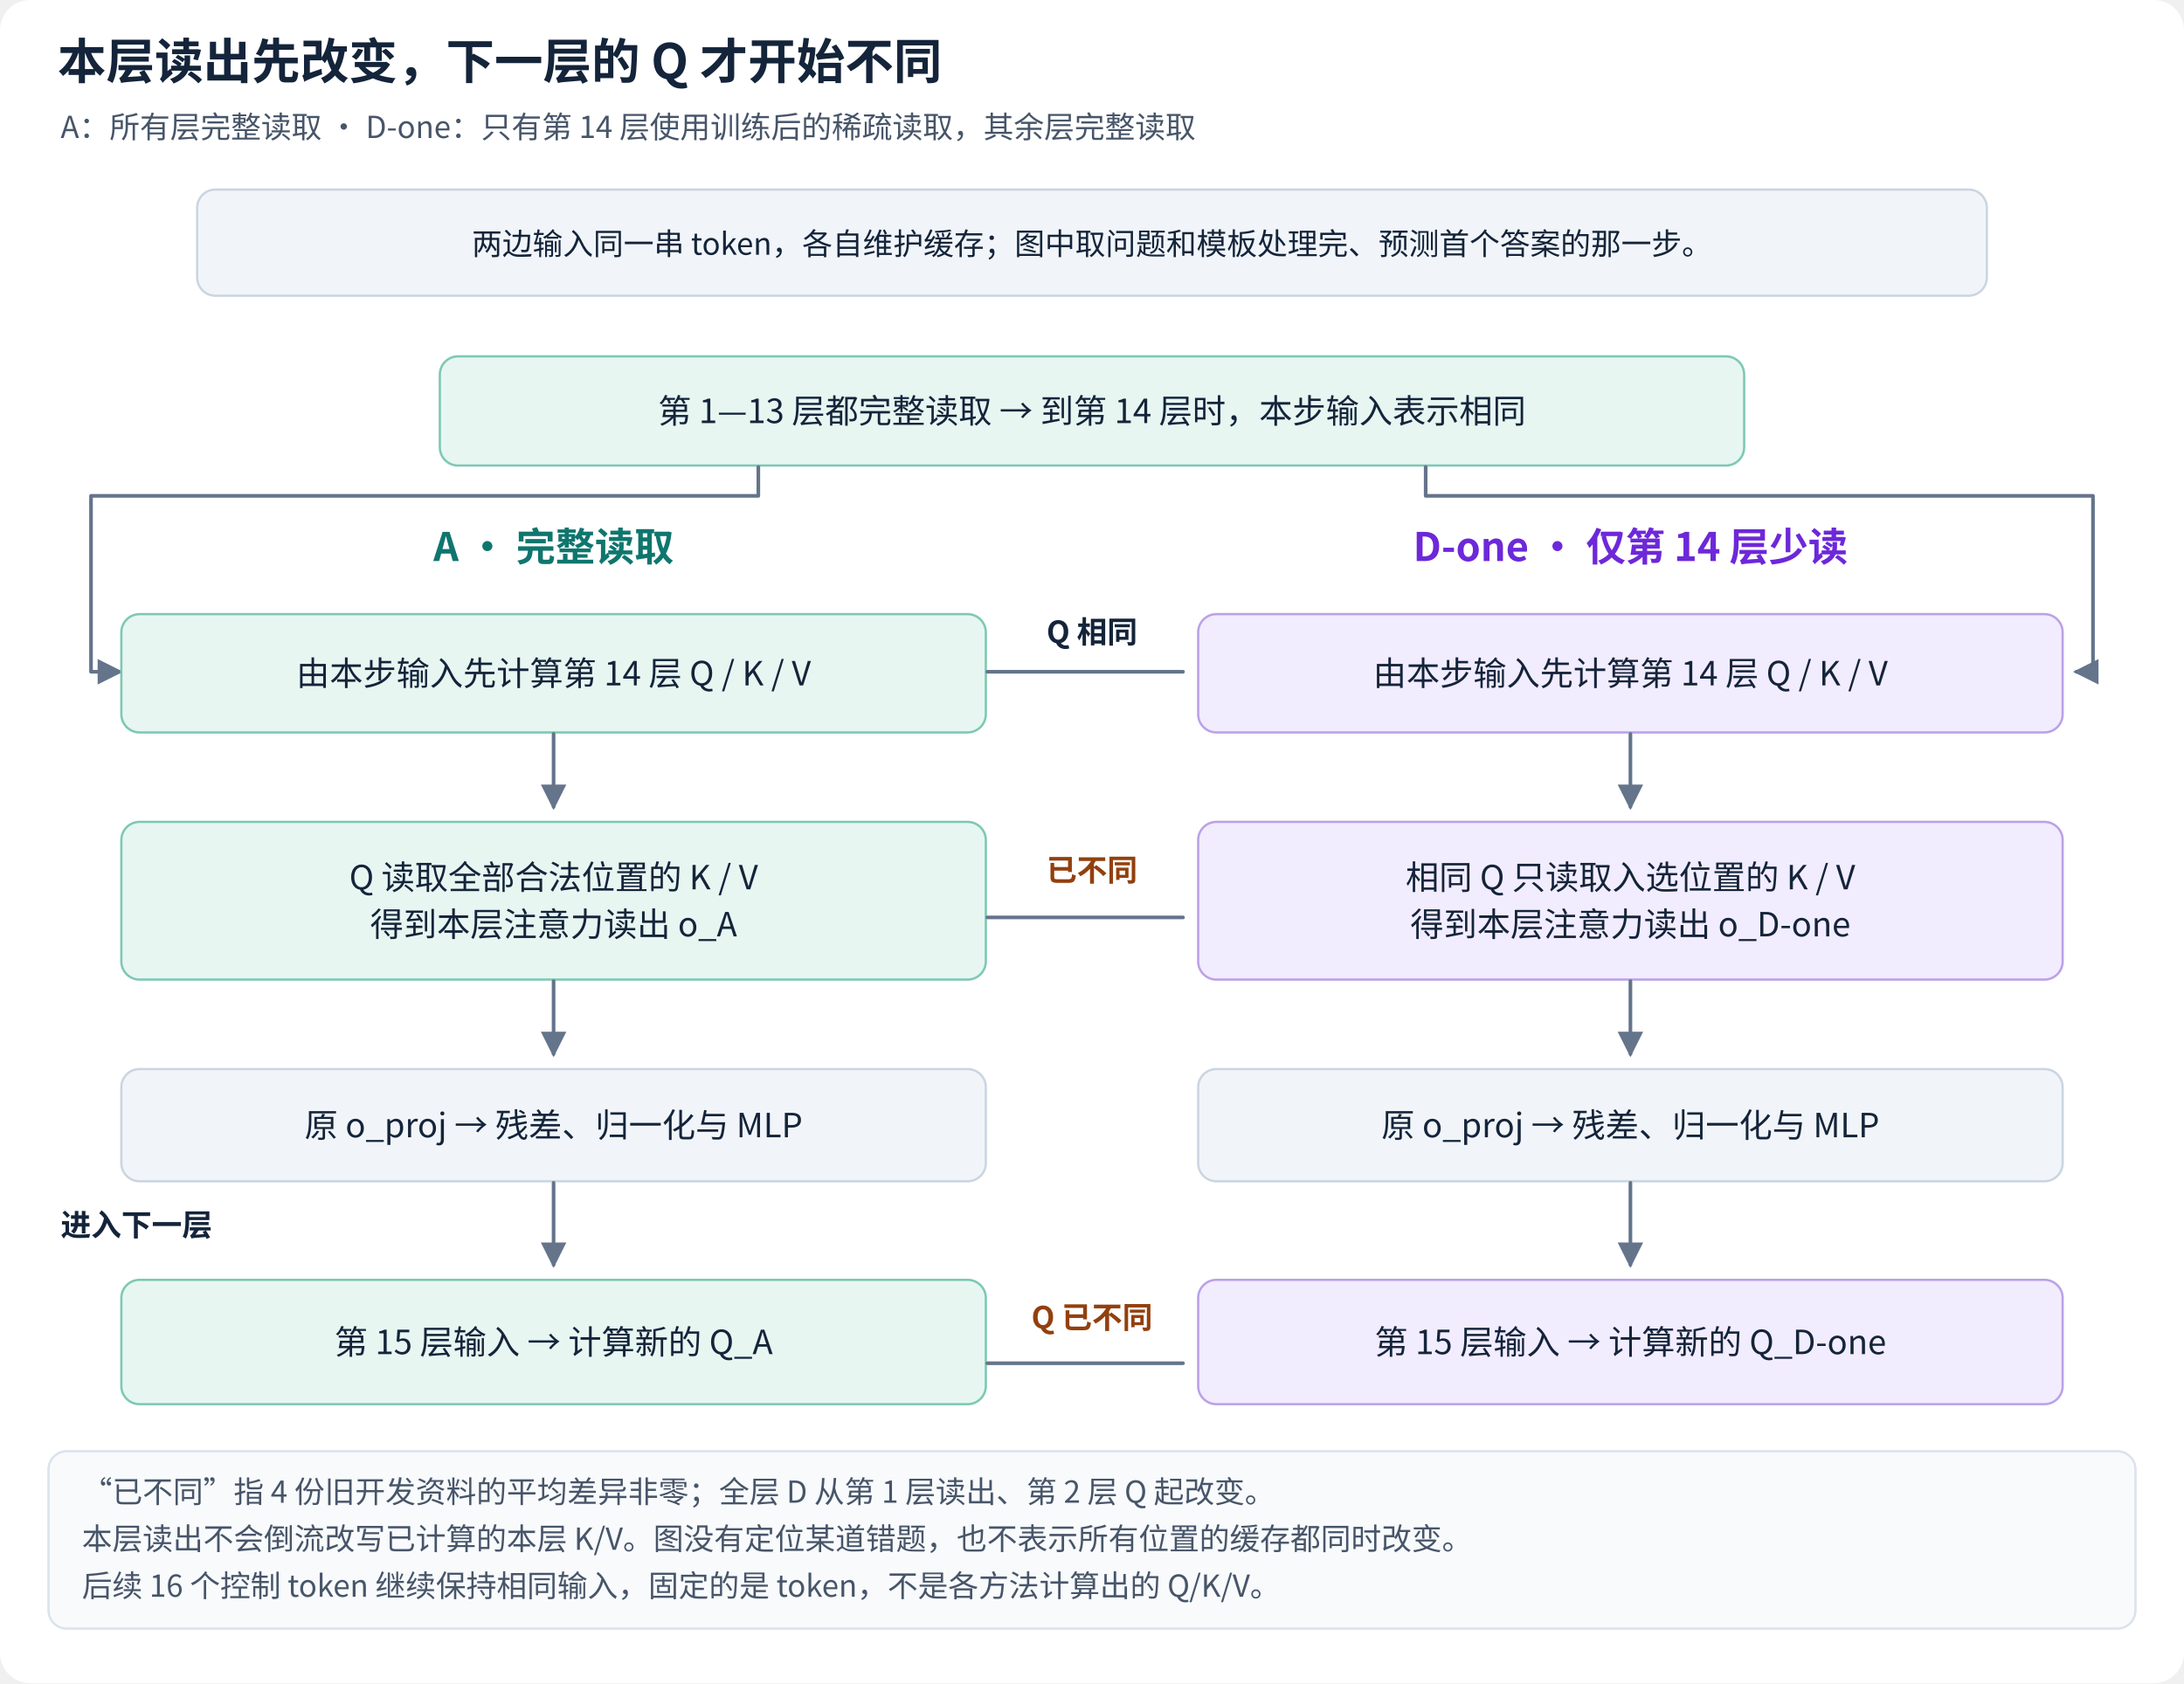
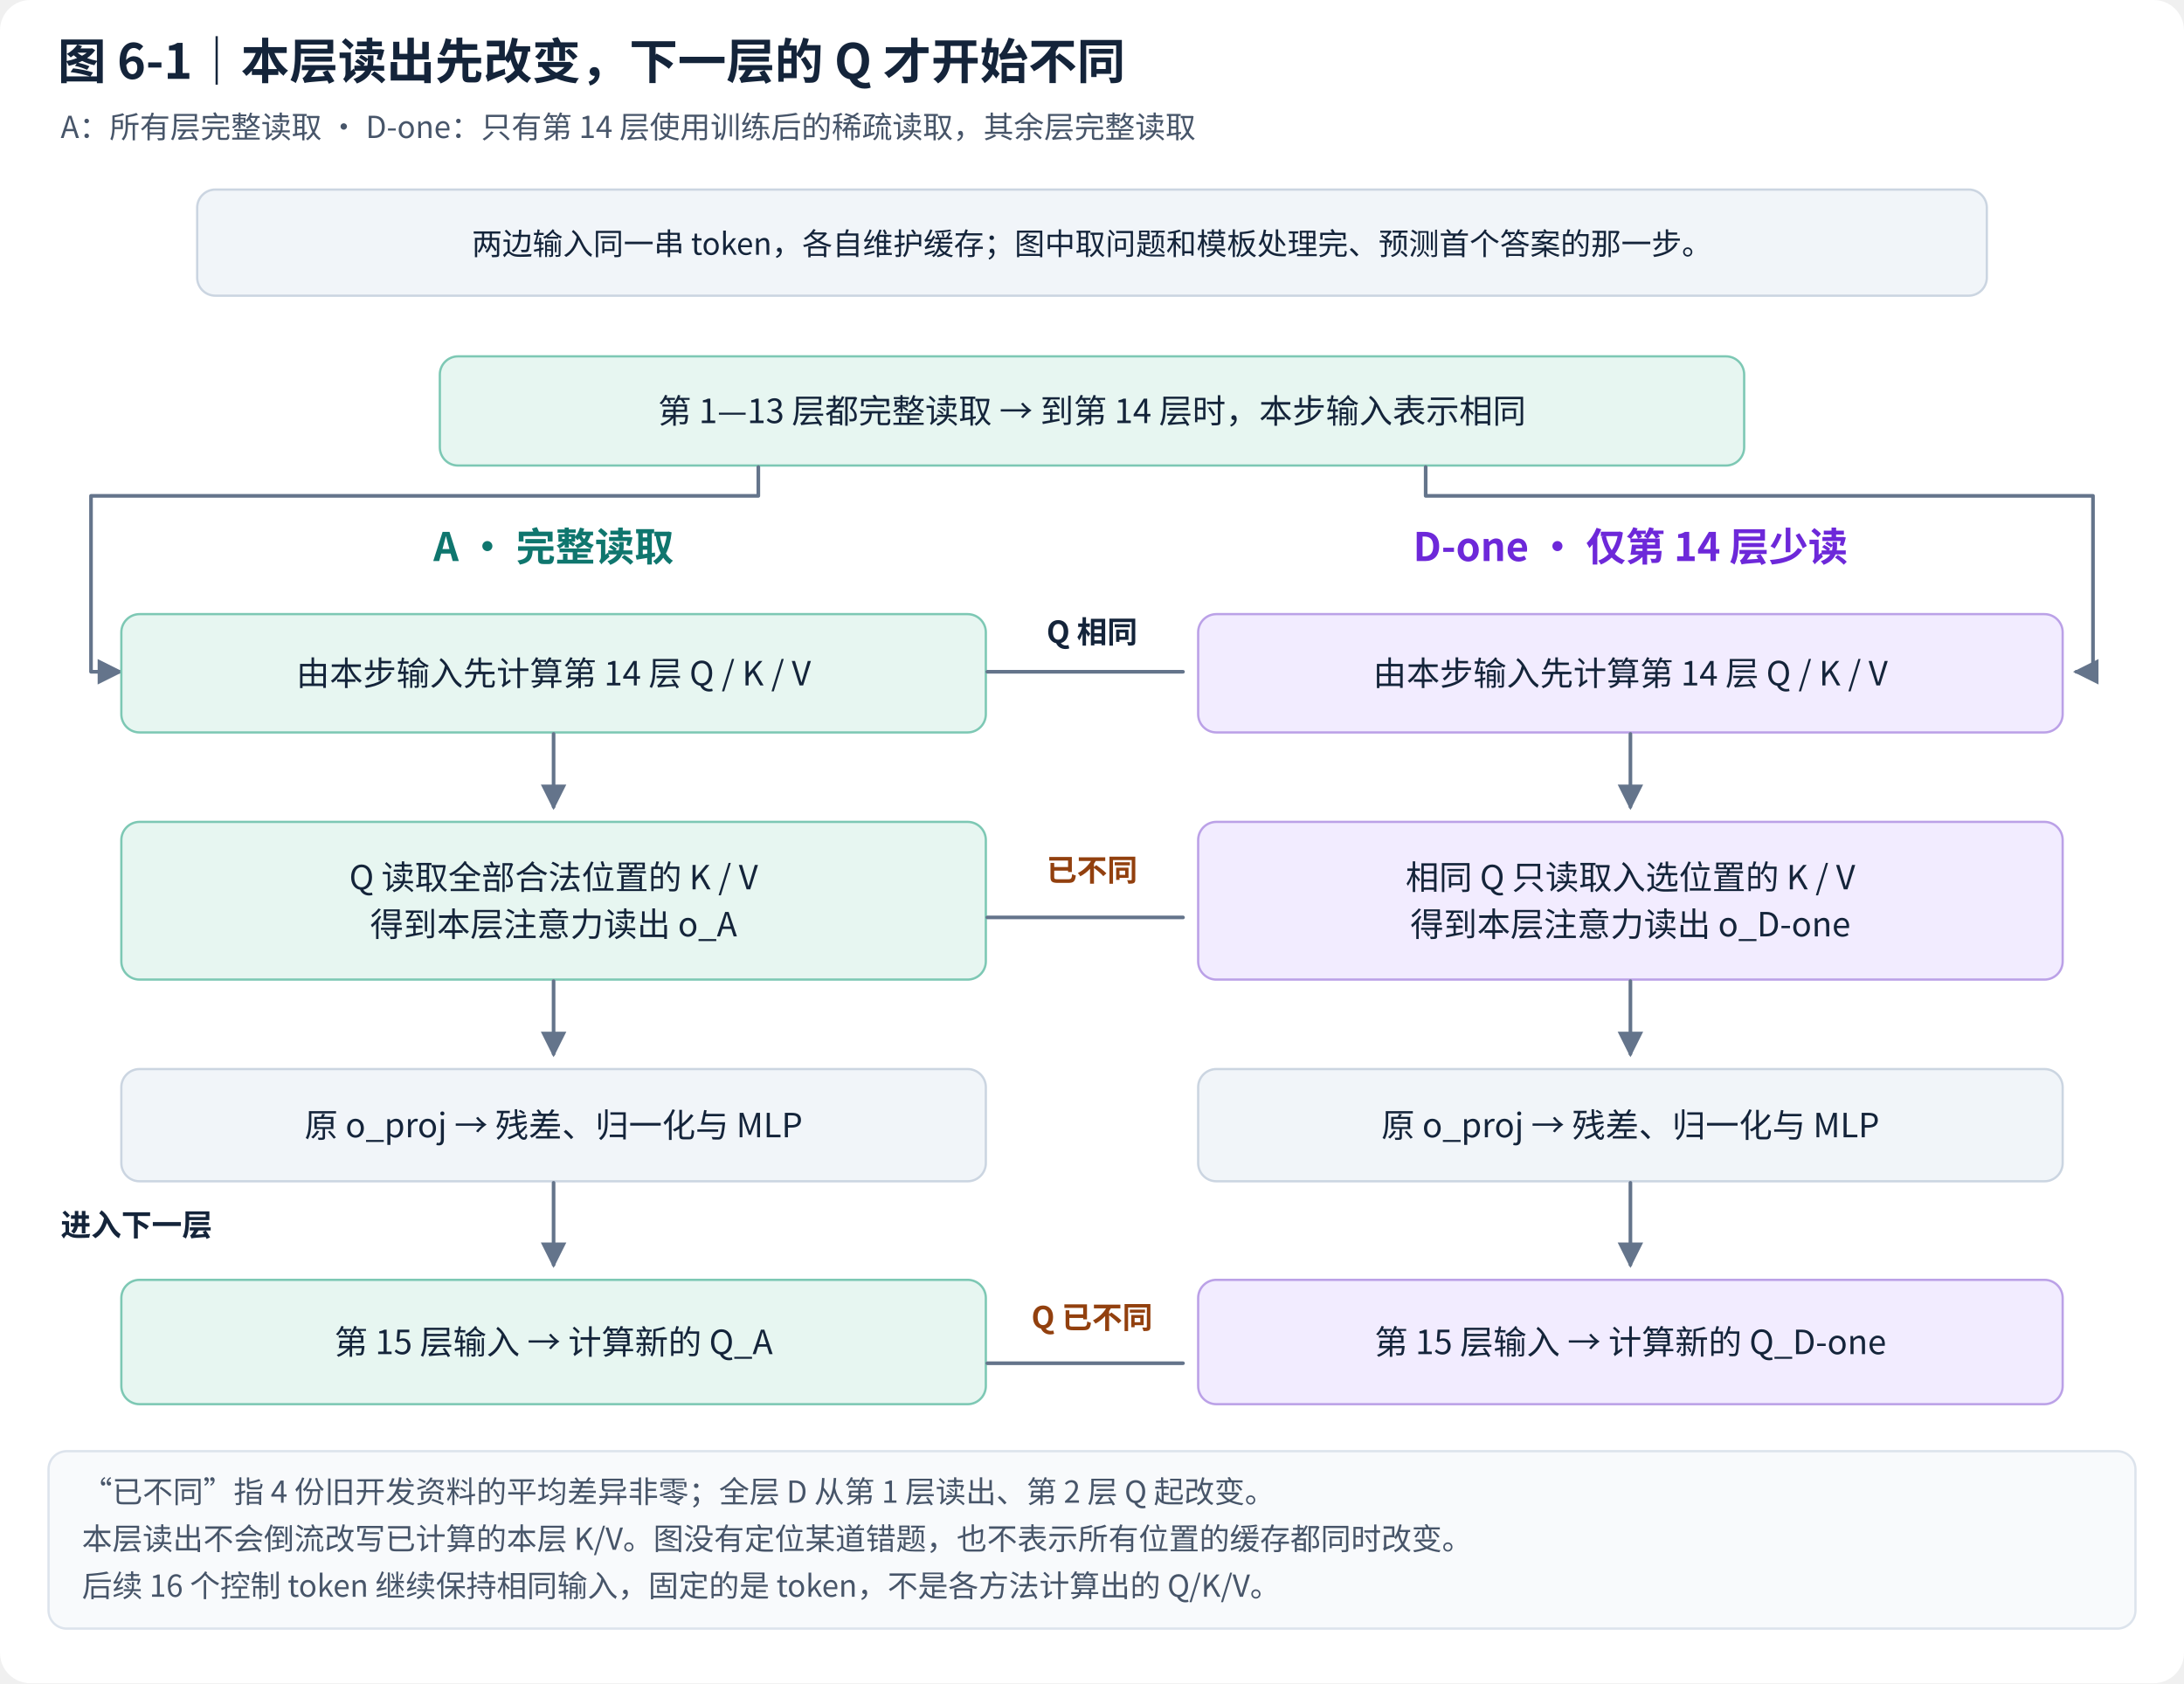
<svg xmlns="http://www.w3.org/2000/svg" width="1440" height="1110" viewBox="0 0 1440 1110" role="img" aria-labelledby="title desc">
  <defs>
    <style>
      text { font-family: "PingFang SC", "Hiragino Sans GB", "Microsoft YaHei", "Noto Sans CJK SC", sans-serif; fill: #14243a; }
      .title { font-size:32px; font-weight:650; }
      .heading { font-size:26px; font-weight:650; }
      .body { font-size:22px; }
      .small { font-size:20px; }
      .note { font-size:20px; fill:#475569; }
      .strong { font-weight:650; }
      .center { text-anchor:middle; }
      .teal { fill:#0f766e; }
      .violet { fill:#6d28d9; }
      .blue { fill:#1d4ed8; }
      .amber { fill:#92400e; }
      .line { fill:none; stroke:#64748b; stroke-width:2.4; stroke-linecap:round; stroke-linejoin:round; }
      .arrow { marker-end:url(#arrow); }
      .gradient { fill:none; stroke:#b45309; stroke-width:3; stroke-dasharray:8 6; marker-end:url(#gradient-arrow); }
    </style>
    <marker id="arrow" viewBox="0 0 10 10" refX="8.7" refY="5" markerWidth="7" markerHeight="7" orient="auto-start-reverse">
      <path d="M0 0 L10 5 L0 10Z" fill="#64748b" />
    </marker>
    <marker id="gradient-arrow" viewBox="0 0 10 10" refX="8.7" refY="5" markerWidth="7" markerHeight="7" orient="auto-start-reverse">
      <path d="M0 0 L10 5 L0 10Z" fill="#b45309" />
    </marker>
  </defs>
  <rect width="1440" height="1110" rx="20" fill="#fff" />
-   <text x="38" y="52" class="title">本层读出先改变，下一层的 Q 才开始不同</text>
+   <text x="38" y="52" class="title">图 6-1｜本层读出先改变，下一层的 Q 才开始不同</text>
  <text x="40" y="91" class="note">A：所有层完整读取 · D-one：只有第 14 层使用训练后的稀疏读取，其余层完整读取</text>
  <rect x="130" y="125" width="1180" height="70" rx="12" fill="#f1f5f9" stroke="#cbd5e1" stroke-width="1.5" />
  <text x="720.0" y="168.0" class="small center">两边输入同一串 token，各自维护缓存；图中取问题和模板处理完、预测首个答案的那一步。</text>
  <rect x="290" y="235" width="860" height="72" rx="12" fill="#e7f6f1" stroke="#7dc8b4" stroke-width="1.5" />
  <text x="720.0" y="279.0" class="body center">第 1—13 层都完整读取 → 到第 14 层时，本步输入表示相同</text>
  <path d="M500 308 V327 H60 V443 H79" class="line arrow" />
  <path d="M940 308 V327 H1380 V443 H1369" class="line arrow" />
  <text x="365" y="370" class="heading center teal">A · 完整读取</text>
  <text x="1075" y="370" class="heading center violet">D-one · 仅第 14 层少读</text>
  <rect x="80" y="405" width="570" height="78" rx="12" fill="#e7f6f1" stroke="#7dc8b4" stroke-width="1.5" />
  <text x="365.0" y="452.0" class="body center">由本步输入先计算第 14 层 Q / K / V</text>
  <rect x="790" y="405" width="570" height="78" rx="12" fill="#f2ecff" stroke="#bba1e7" stroke-width="1.5" />
  <text x="1075.0" y="452.0" class="body center">由本步输入先计算第 14 层 Q / K / V</text>
  <path d="M651 443 H780" class="line" />
  <text x="720" y="424" class="small center strong">Q 相同</text>
  <path d="M365 484 V532" class="line arrow" />
  <path d="M1075 484 V532" class="line arrow" />
  <rect x="80" y="542" width="570" height="104" rx="12" fill="#e7f6f1" stroke="#7dc8b4" stroke-width="1.5" />
  <text x="365.0" y="586.5" class="body center">Q 读取全部合法位置的 K / V</text>
  <text x="365.0" y="617.5" class="body center">得到本层注意力读出 o_A</text>
  <rect x="790" y="542" width="570" height="104" rx="12" fill="#f2ecff" stroke="#bba1e7" stroke-width="1.5" />
  <text x="1075.0" y="586.5" class="body center">相同 Q 只读取入选位置的 K / V</text>
  <text x="1075.0" y="617.5" class="body center">得到本层注意力读出 o_D-one</text>
  <text x="720" y="581" class="small center amber strong">已不同</text>
  <path d="M651 605 H780" class="line" />
  <path d="M365 647 V695" class="line arrow" />
  <path d="M1075 647 V695" class="line arrow" />
  <rect x="80" y="705" width="570" height="74" rx="12" fill="#f1f5f9" stroke="#cbd5e1" stroke-width="1.5" />
  <text x="365.0" y="750.0" class="body center">原 o_proj → 残差、归一化与 MLP</text>
  <rect x="790" y="705" width="570" height="74" rx="12" fill="#f1f5f9" stroke="#cbd5e1" stroke-width="1.5" />
  <text x="1075.0" y="750.0" class="body center">原 o_proj → 残差、归一化与 MLP</text>
  <path d="M365 780 V834" class="line arrow" />
  <path d="M1075 780 V834" class="line arrow" />
  <text x="40" y="815" class="small strong">进入下一层</text>
  <rect x="80" y="844" width="570" height="82" rx="12" fill="#e7f6f1" stroke="#7dc8b4" stroke-width="1.5" />
  <text x="365.0" y="893.0" class="body center">第 15 层输入 → 计算新的 Q_A</text>
  <rect x="790" y="844" width="570" height="82" rx="12" fill="#f2ecff" stroke="#bba1e7" stroke-width="1.5" />
  <text x="1075.0" y="893.0" class="body center">第 15 层输入 → 计算新的 Q_D-one</text>
  <text x="720" y="876" class="small center amber strong">Q 已不同</text>
  <path d="M651 899 H780" class="line" />
  <rect x="32" y="957" width="1376" height="117" rx="12" fill="#f8fafc" stroke="#dce3ec" stroke-width="1.5" />
  <text x="54" y="991" class="note">“已不同”指 4 份旧开发资料的平均差异非零；全层 D 从第 1 层读出、第 2 层 Q 起改变。</text>
  <text x="54" y="1022" class="note">本层读出不会倒流改写已计算的本层 K/V。图没有定位某道错题，也不表示所有位置的缓存都同时改变。</text>
  <text x="54" y="1053" class="note">后续 16 个控制 token 继续保持相同输入，固定的是 token，不是各方法计算出的 Q/K/V。</text>
</svg>
